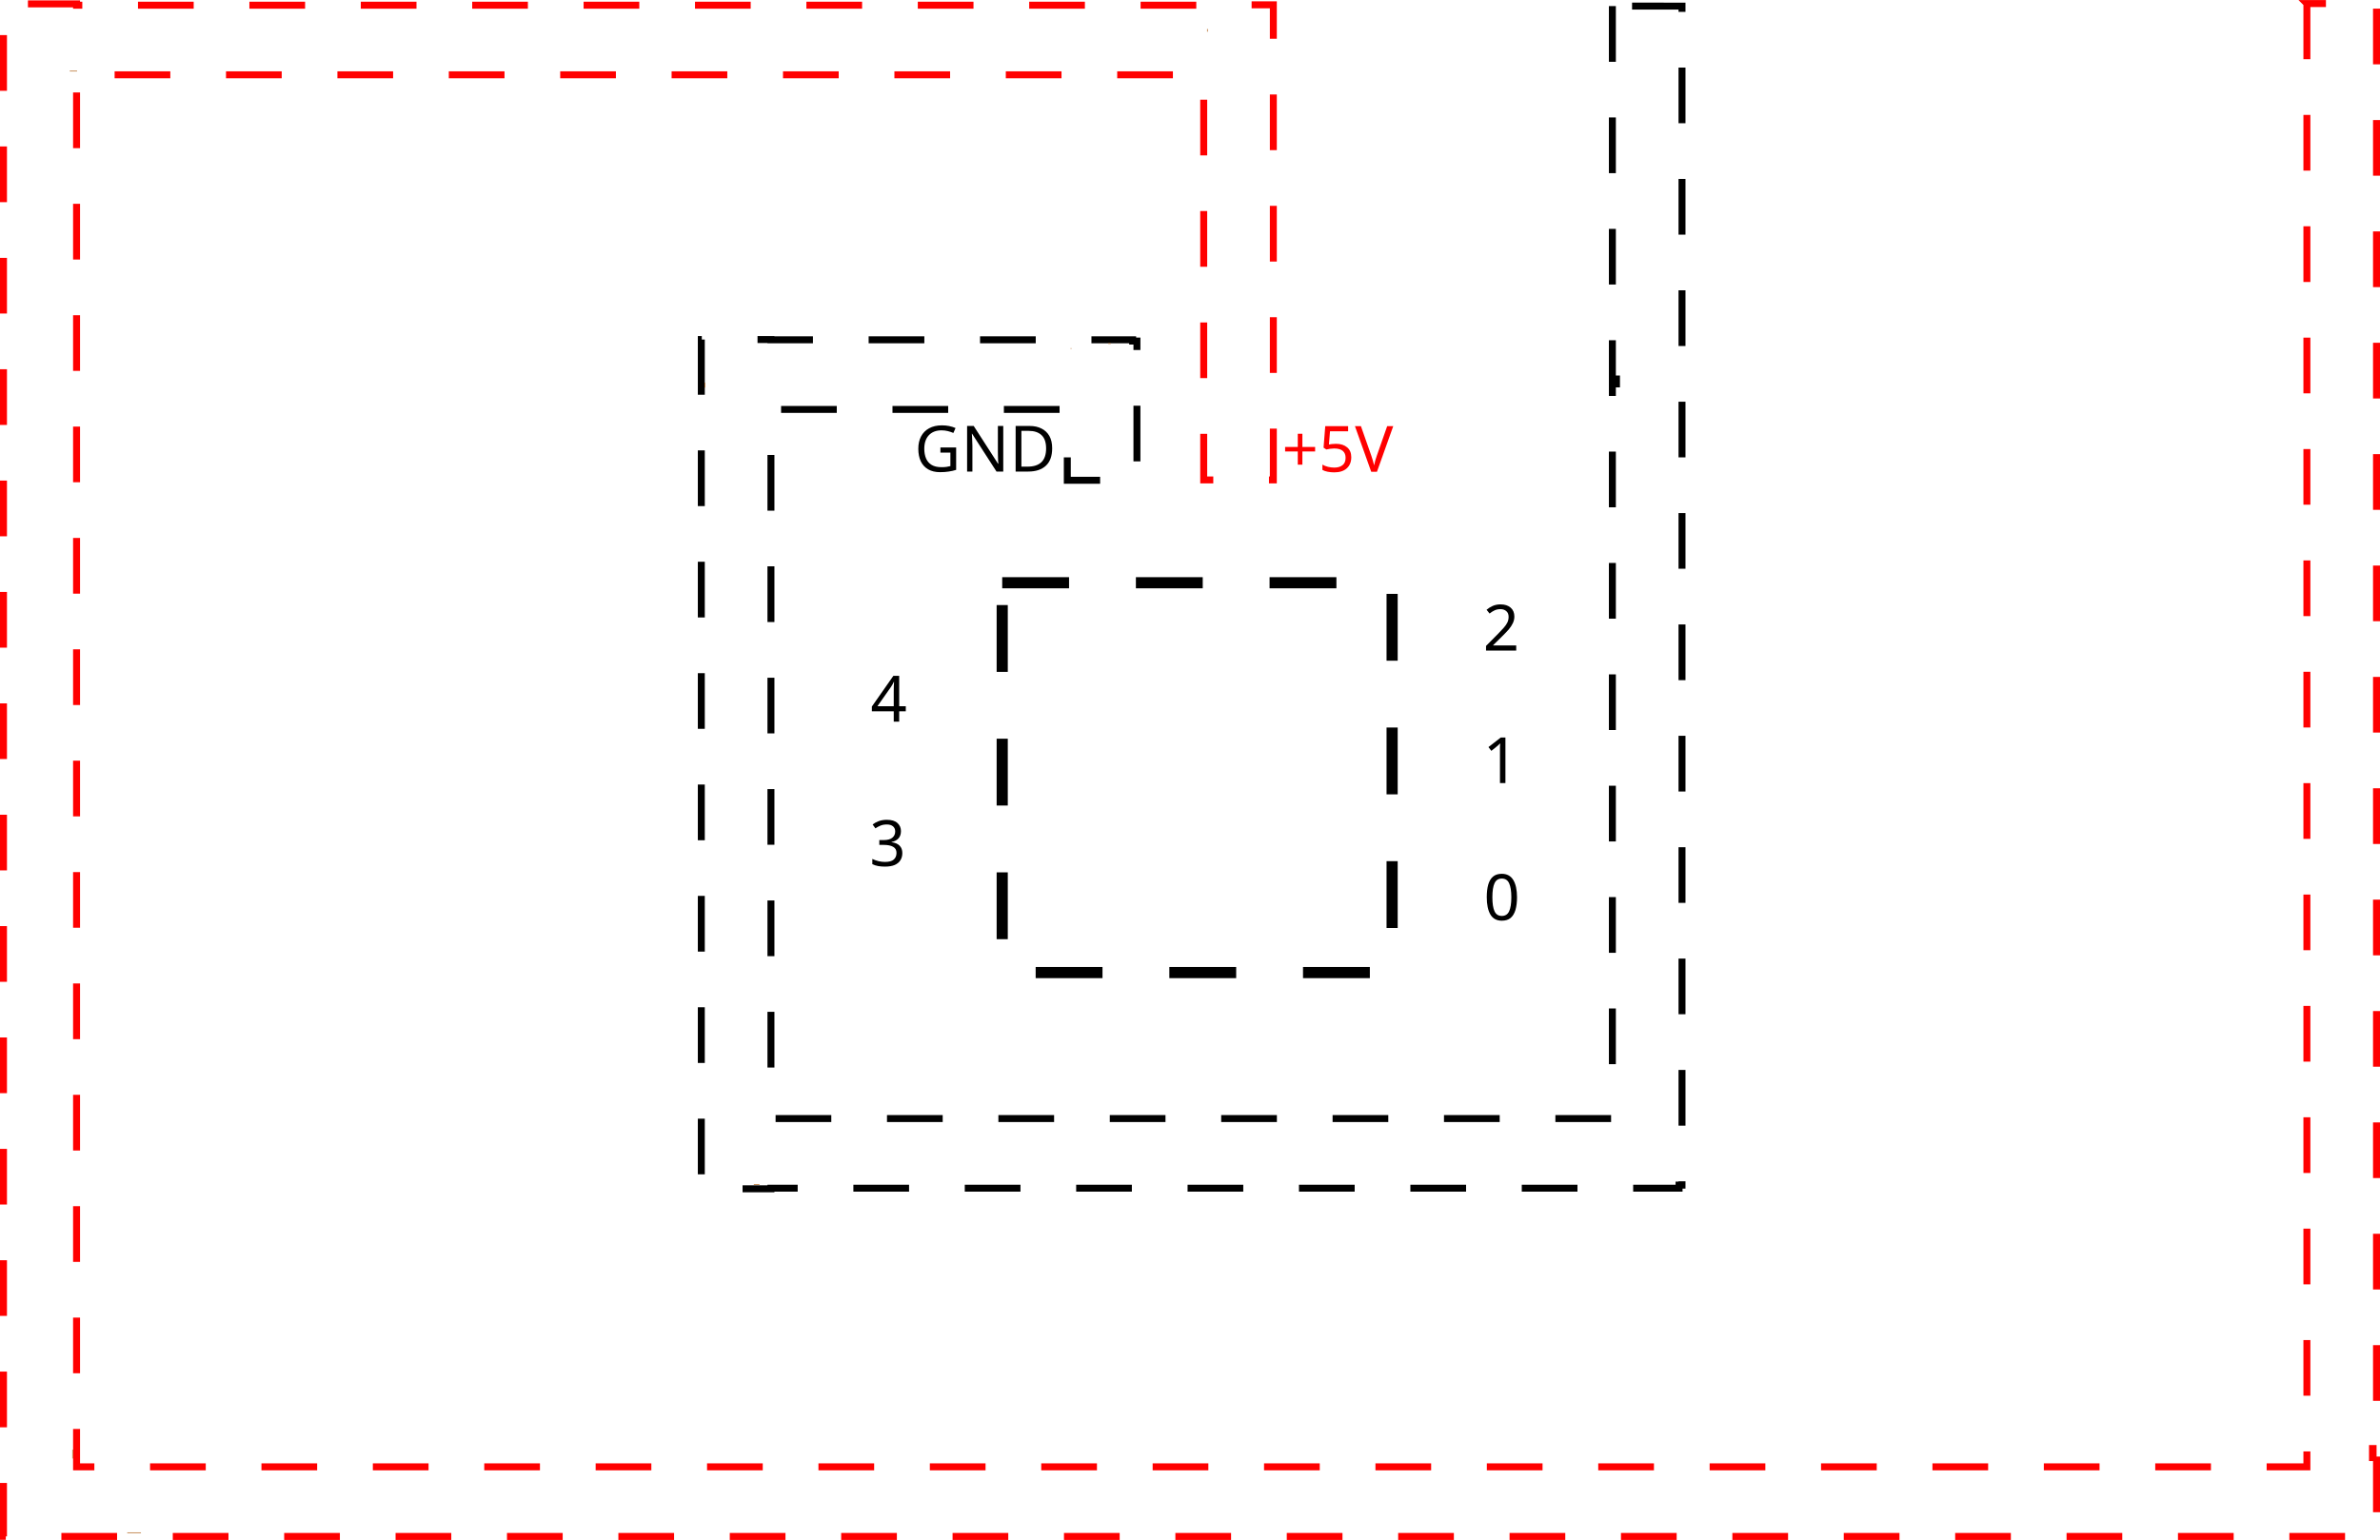
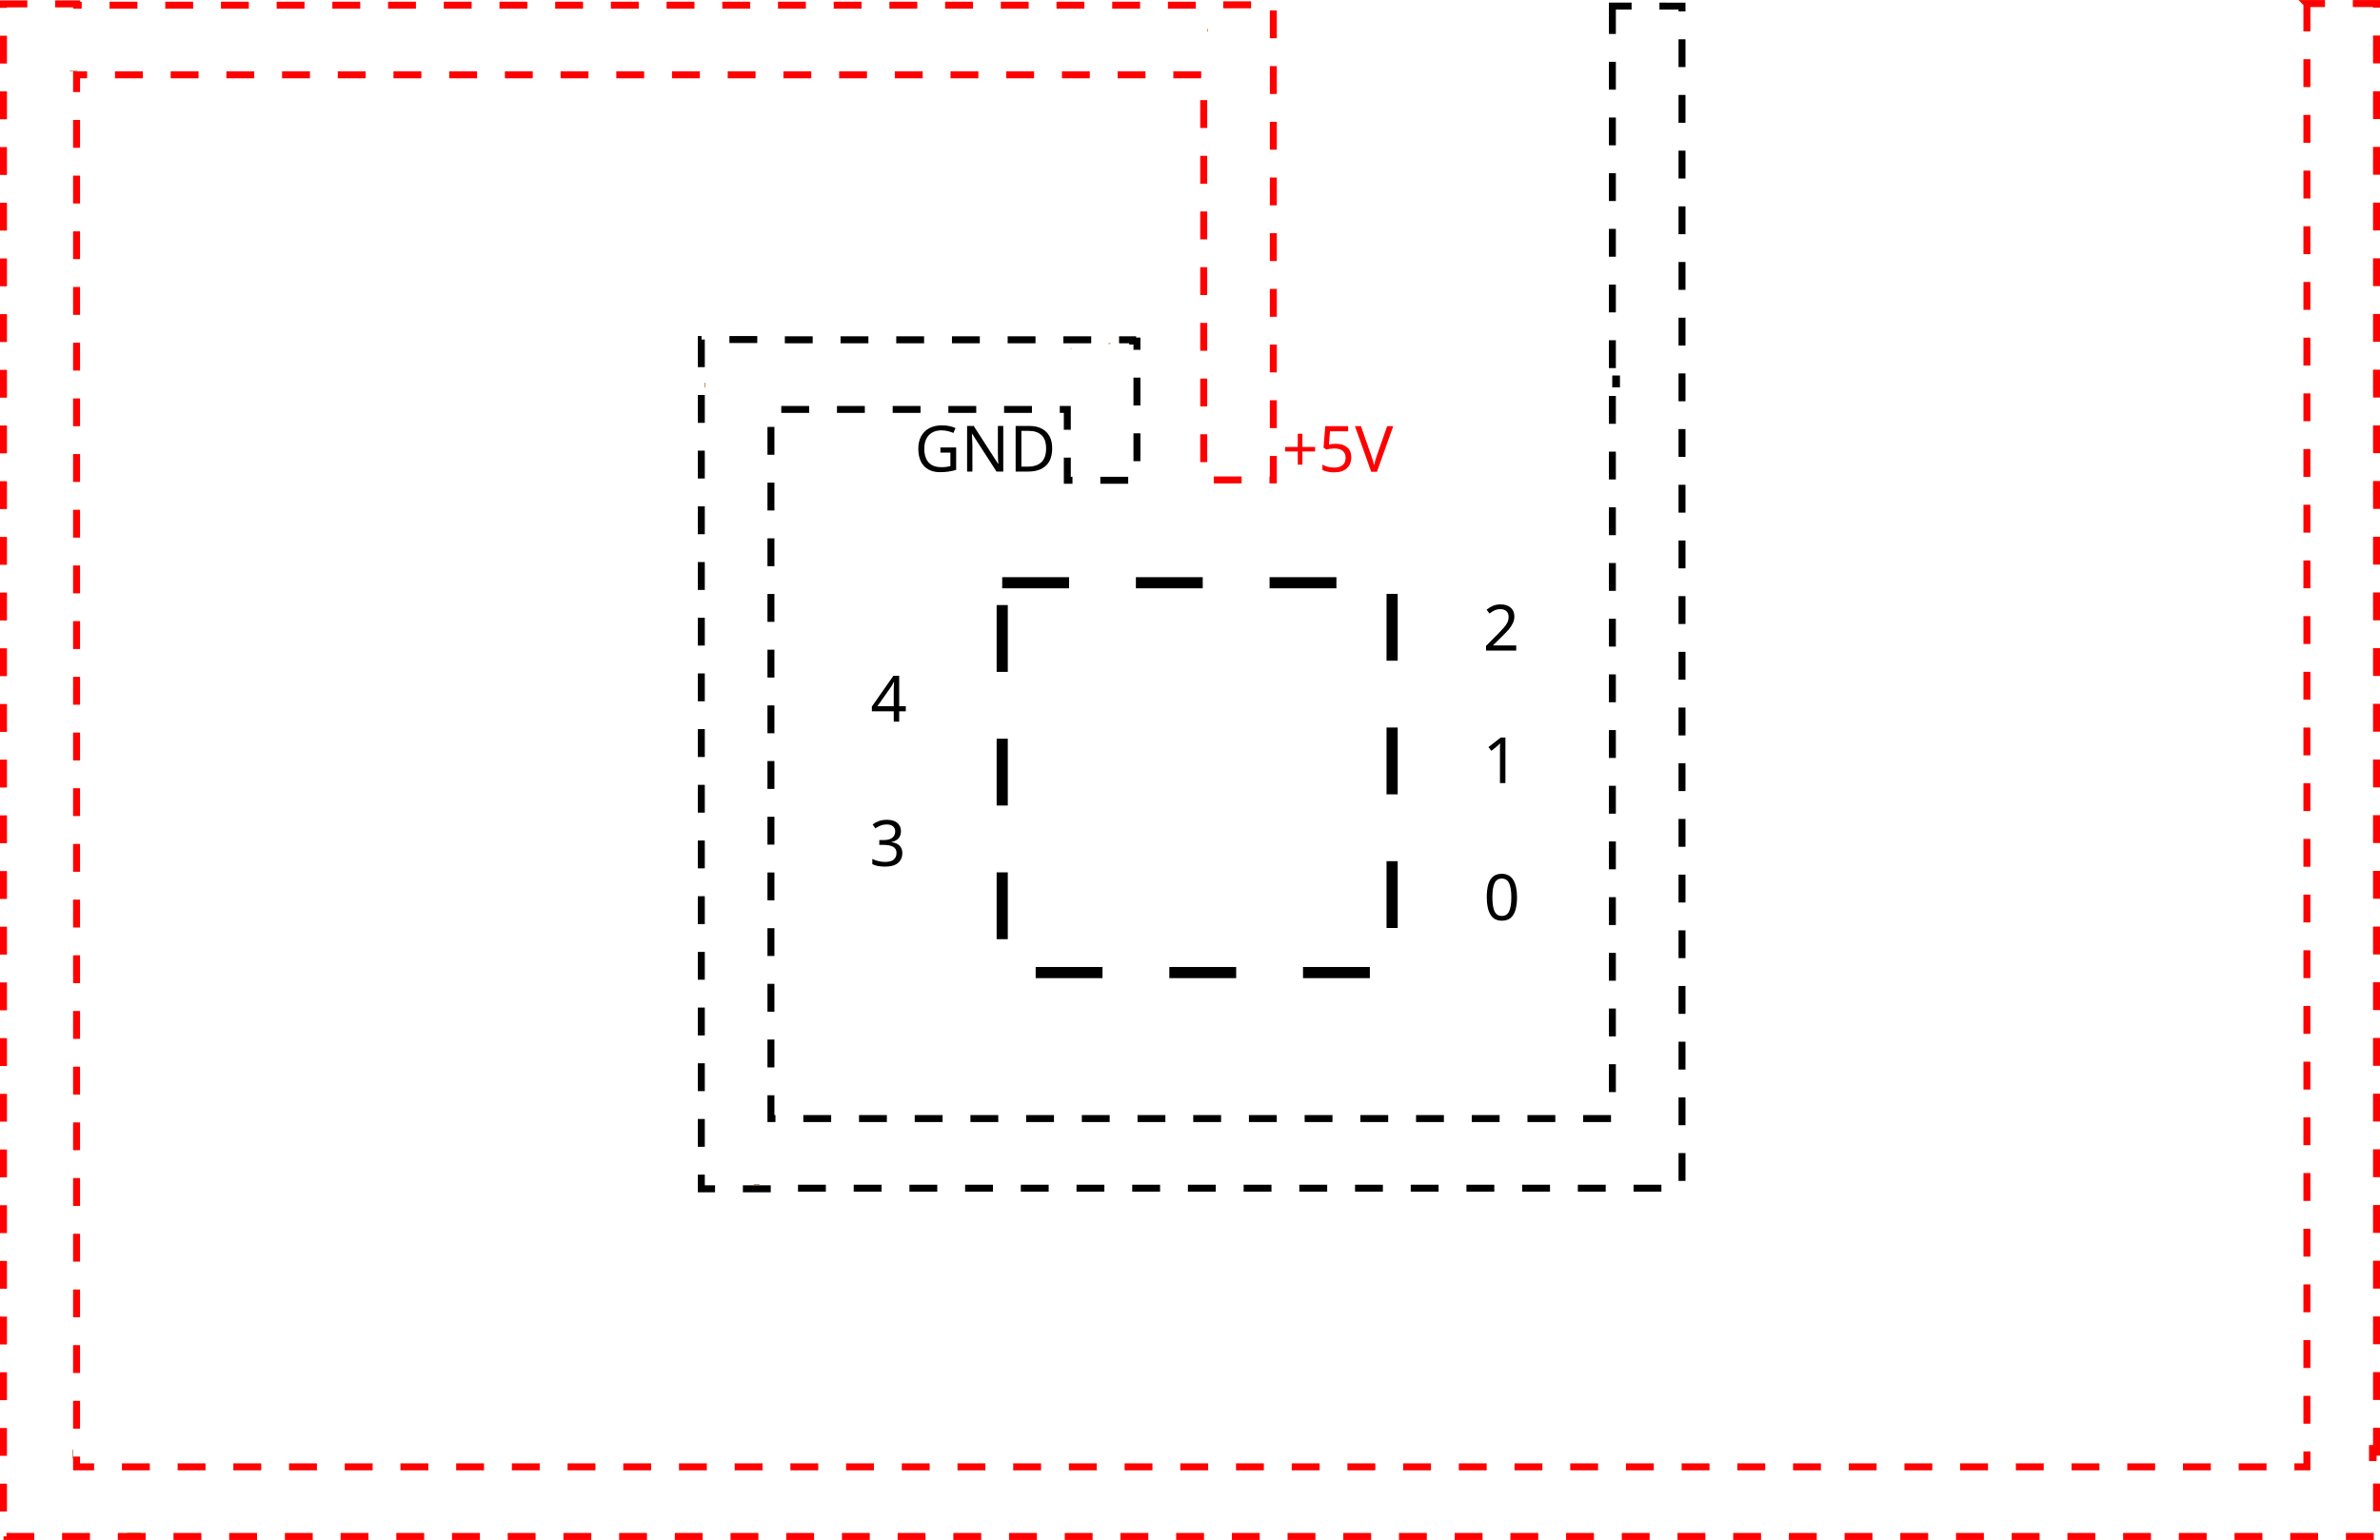
<svg xmlns="http://www.w3.org/2000/svg" version="1.2" x="0in" y="0in" width="6.729in" height="4.355in" viewBox="0 0 484.481 313.533" id="svg2">
  <defs id="defs1068" />
  <g id="g6" transform="translate(203.1053,125.9755)" style="fill:none;stroke:#000000;stroke-width:2.268;stroke-miterlimit:4;stroke-dasharray:13.606, 13.606;stroke-dashoffset:0;stroke-opacity:1">
    <rect style="fill:none;fill-opacity:0.327;stroke:#000000;stroke-width:2.268;stroke-miterlimit:4;stroke-dasharray:13.606, 13.606;stroke-dashoffset:0;stroke-opacity:1" id="rect5414" width="79.37" height="79.37" x="0.909" y="-7.335" />
  </g>
-   <g partID="79610" id="g332" transform="matrix(1,0,0,1.04785,29.45091,-153.484)" style="fill:none;stroke:#ff0000;stroke-width:1.385;stroke-linejoin:miter;stroke-miterlimit:4;stroke-dasharray:11.077, 11.077;stroke-dashoffset:0;stroke-opacity:1">
-     <g transform="translate(454.322,444.789)" id="g334" style="fill:none;stroke:#ff0000;stroke-width:1.385;stroke-linejoin:miter;stroke-miterlimit:4;stroke-dasharray:11.077, 11.077;stroke-dashoffset:0;stroke-opacity:1">
-       <g transform="scale(-1,-1)" id="g336" style="fill:none;stroke:#ff0000;stroke-width:1.385;stroke-linejoin:miter;stroke-miterlimit:4;stroke-dasharray:11.077, 11.077;stroke-dashoffset:0;stroke-opacity:1">
-         <g id="g338" style="fill:none;stroke:#ff0000;stroke-width:1.385;stroke-linejoin:miter;stroke-miterlimit:4;stroke-dasharray:11.077, 11.077;stroke-dashoffset:0;stroke-opacity:1">
+   <g partID="79610" id="g332" transform="matrix(1,0,0,1.04785,29.45091,-153.484)" style="fill:none;stroke:#ff0000;stroke-width:1.385;stroke-linejoin:miter;stroke-miterlimit:4;stroke-dasharray:5.538,5.538;stroke-dashoffset:0;stroke-opacity:1">
+     <g transform="translate(454.322,444.789)" id="g334" style="fill:none;stroke:#ff0000;stroke-width:1.385;stroke-linejoin:miter;stroke-miterlimit:4;stroke-dasharray:5.538,5.538;stroke-dashoffset:0;stroke-opacity:1">
+       <g transform="scale(-1,-1)" id="g336" style="fill:none;stroke:#ff0000;stroke-width:1.385;stroke-linejoin:miter;stroke-miterlimit:4;stroke-dasharray:5.538,5.538;stroke-dashoffset:0;stroke-opacity:1">
+         <g id="g338" style="fill:none;stroke:#ff0000;stroke-width:1.385;stroke-linejoin:miter;stroke-miterlimit:4;stroke-dasharray:5.538,5.538;stroke-dashoffset:0;stroke-opacity:1">
          <defs id="defs3782" />
-           <g transform="translate(-223.449,-4376.41)" id="g342" style="fill:none;stroke:#ff0000;stroke-width:1.385;stroke-linejoin:miter;stroke-miterlimit:4;stroke-dasharray:11.077, 11.077;stroke-dashoffset:0;stroke-opacity:1">
-             <g id="g344" style="fill:none;stroke:#ff0000;stroke-width:1.385;stroke-linejoin:miter;stroke-miterlimit:4;stroke-dasharray:11.077, 11.077;stroke-dashoffset:0;stroke-opacity:1">
-               <g id="layer1" style="fill:none;stroke:#ff0000;stroke-width:1.385;stroke-linejoin:miter;stroke-miterlimit:4;stroke-dasharray:11.077, 11.077;stroke-dashoffset:0;stroke-opacity:1">
-                 <path style="fill:none;fill-opacity:1;stroke:#ff0000;stroke-width:1.772;stroke-linejoin:miter;stroke-miterlimit:4;stroke-dasharray:14.173, 14.173;stroke-dashoffset:0;stroke-opacity:1" d="m 780.438,174.402 0,372.428 -567.518,0 0,-354.289 286.809,0 0,103.109 17.715,0 0,-120.922 -17.715,0 0,0.096 -286.809,0 0,-0.34 -18.596,0 0,390.037 0.891,0 0,0.025 602.363,0 0,-0.295 0.576,0 0,-389.85 -17.717,0 z" transform="matrix(-0.8000004,0,0,-0.7634686,861.9729,4807.198)" id="rect4596" />
-                 <rect y="4391.53" id="rect4598" x="224.131" height="1.724" width="0.152" style="fill:none;fill-opacity:1;stroke:#ff0000;stroke-width:1.385;stroke-linejoin:miter;stroke-miterlimit:4;stroke-dasharray:11.077, 11.077;stroke-dashoffset:0;stroke-opacity:1" />
+           <g transform="translate(-223.449,-4376.41)" id="g342" style="fill:none;stroke:#ff0000;stroke-width:1.385;stroke-linejoin:miter;stroke-miterlimit:4;stroke-dasharray:5.538,5.538;stroke-dashoffset:0;stroke-opacity:1">
+             <g id="g344" style="fill:none;stroke:#ff0000;stroke-width:1.385;stroke-linejoin:miter;stroke-miterlimit:4;stroke-dasharray:5.538,5.538;stroke-dashoffset:0;stroke-opacity:1">
+               <g id="layer1" style="fill:none;stroke:#ff0000;stroke-width:1.385;stroke-linejoin:miter;stroke-miterlimit:4;stroke-dasharray:5.538,5.538;stroke-dashoffset:0;stroke-opacity:1">
+                 <path style="fill:none;fill-opacity:1;stroke:#ff0000;stroke-width:1.772;stroke-linejoin:miter;stroke-miterlimit:4;stroke-dasharray:7.087,7.087;stroke-dashoffset:0;stroke-opacity:1" d="m 780.438,174.402 0,372.428 -567.518,0 0,-354.289 286.809,0 0,103.109 17.715,0 0,-120.922 -17.715,0 0,0.096 -286.809,0 0,-0.34 -18.596,0 0,390.037 0.891,0 0,0.025 602.363,0 0,-0.295 0.576,0 0,-389.85 -17.717,0 z" transform="matrix(-0.8000004,0,0,-0.7634686,861.9729,4807.198)" id="rect4596" />
+                 <rect y="4391.53" id="rect4598" x="224.131" height="1.724" width="0.152" style="fill:none;fill-opacity:1;stroke:#ff0000;stroke-width:1.385;stroke-linejoin:miter;stroke-miterlimit:4;stroke-dasharray:5.538,5.538;stroke-dashoffset:0;stroke-opacity:1" />
              </g>
            </g>
          </g>
        </g>
      </g>
    </g>
  </g>
-   <g partID="79620" id="g349" transform="matrix(1.619047,0,0,1,-251.6699,-131.8413)">
-     <g transform="translate(156.321,444.665)" id="g351">
-       <g transform="matrix(0,-1,1,0,0,0)" id="g353">
-         <g id="g355">
+   <g partID="79620" id="g349" transform="matrix(1.619047,0,0,1,-251.6699,-131.8413)" style="stroke-width:1.114;stroke-miterlimit:4;stroke-dasharray:4.456,4.456;stroke-dashoffset:0">
+     <g transform="translate(156.321,444.665)" id="g351" style="stroke-width:1.114;stroke-miterlimit:4;stroke-dasharray:4.456,4.456;stroke-dashoffset:0">
+       <g transform="matrix(0,-1,1,0,0,0)" id="g353" style="stroke-width:1.114;stroke-miterlimit:4;stroke-dasharray:4.456,4.456;stroke-dashoffset:0">
+         <g id="g355" style="stroke-width:1.114;stroke-miterlimit:4;stroke-dasharray:4.456,4.456;stroke-dashoffset:0">
          <defs id="defs357" />
-           <g transform="translate(-223.449,-4376.41)" id="g361">
-             <g id="g363">
-               <g id="g365">
-                 <rect y="4391.53" id="rect369" x="224.131" height="1.724" width="0.152" style="fill:#b87333;fill-opacity:1" />
+           <g transform="translate(-223.449,-4376.41)" id="g361" style="stroke-width:1.114;stroke-miterlimit:4;stroke-dasharray:4.456,4.456;stroke-dashoffset:0">
+             <g id="g363" style="stroke-width:1.114;stroke-miterlimit:4;stroke-dasharray:4.456,4.456;stroke-dashoffset:0">
+               <g id="g365" style="stroke-width:1.114;stroke-miterlimit:4;stroke-dasharray:4.456,4.456;stroke-dashoffset:0">
+                 <rect y="4391.53" id="rect369" x="224.131" height="1.724" width="0.152" style="fill:#b87333;fill-opacity:1;stroke-width:1.114;stroke-miterlimit:4;stroke-dasharray:4.456,4.456;stroke-dashoffset:0" />
              </g>
            </g>
          </g>
        </g>
      </g>
    </g>
  </g>
-   <g id="g6862" transform="translate(-154.7508,-138.8133)">
-     <g transform="matrix(1.049559,0,0,1.04835,-8.606849,-14.90381)" id="g371" partID="79630">
-       <g id="g373" transform="translate(170.493,445.005)">
-         <g id="g375" transform="scale(-1,-1)">
-           <g id="g377">
+   <g id="g6862" transform="translate(-154.7508,-138.8133)" style="stroke-width:1.417;stroke-miterlimit:4;stroke-dasharray:5.669,5.669;stroke-dashoffset:0">
+     <g transform="matrix(1.049559,0,0,1.04835,-8.606849,-14.90381)" id="g371" partID="79630" style="stroke-width:1.351;stroke-miterlimit:4;stroke-dasharray:5.405,5.405;stroke-dashoffset:0">
+       <g id="g373" transform="translate(170.493,445.005)" style="stroke-width:1.351;stroke-miterlimit:4;stroke-dasharray:5.405,5.405;stroke-dashoffset:0">
+         <g id="g375" transform="scale(-1,-1)" style="stroke-width:1.351;stroke-miterlimit:4;stroke-dasharray:5.405,5.405;stroke-dashoffset:0">
+           <g id="g377" style="stroke-width:1.351;stroke-miterlimit:4;stroke-dasharray:5.405,5.405;stroke-dashoffset:0">
            <defs id="defs379" />
-             <g id="g383" transform="translate(-223.449,-4376.41)">
-               <g id="g385">
-                 <g id="g387">
-                   <path style="fill:#b87333;fill-opacity:1" d="m 224.131,4391.53 0.152,0 0,1.724 -0.152,0 z" id="rect391" />
+             <g id="g383" transform="translate(-223.449,-4376.41)" style="stroke-width:1.351;stroke-miterlimit:4;stroke-dasharray:5.405,5.405;stroke-dashoffset:0">
+               <g id="g385" style="stroke-width:1.351;stroke-miterlimit:4;stroke-dasharray:5.405,5.405;stroke-dashoffset:0">
+                 <g id="g387" style="stroke-width:1.351;stroke-miterlimit:4;stroke-dasharray:5.405,5.405;stroke-dashoffset:0">
+                   <path style="fill:#b87333;fill-opacity:1;stroke-width:1.351;stroke-miterlimit:4;stroke-dasharray:5.405,5.405;stroke-dashoffset:0" d="m 224.131,4391.53 0.152,0 0,1.724 -0.152,0 z" id="rect391" />
                </g>
              </g>
            </g>
          </g>
        </g>
      </g>
    </g>
-     <g transform="matrix(1.566156,0,0,1,-88.24835,-6.761295)" id="g393" partID="79640">
-       <g id="g395" transform="translate(155.873,160.794)">
-         <g id="g397" transform="matrix(0,-1,1,0,0,0)">
-           <g id="g399">
+     <g transform="matrix(1.566156,0,0,1,-88.24835,-6.761295)" id="g393" partID="79640" style="stroke-width:1.133;stroke-miterlimit:4;stroke-dasharray:4.53,4.53;stroke-dashoffset:0">
+       <g id="g395" transform="translate(155.873,160.794)" style="stroke-width:1.133;stroke-miterlimit:4;stroke-dasharray:4.53,4.53;stroke-dashoffset:0">
+         <g id="g397" transform="matrix(0,-1,1,0,0,0)" style="stroke-width:1.133;stroke-miterlimit:4;stroke-dasharray:4.53,4.53;stroke-dashoffset:0">
+           <g id="g399" style="stroke-width:1.133;stroke-miterlimit:4;stroke-dasharray:4.53,4.53;stroke-dashoffset:0">
            <defs id="defs401" />
-             <g id="g405" transform="translate(-223.449,-2417.44)">
-               <g id="g407">
-                 <g id="g409">
-                   <path style="fill:#b87333;fill-opacity:1" d="m 224.131,2425.79 0.152,0 0,0.952 -0.152,0 z" id="rect413" />
+             <g id="g405" transform="translate(-223.449,-2417.44)" style="stroke-width:1.133;stroke-miterlimit:4;stroke-dasharray:4.53,4.53;stroke-dashoffset:0">
+               <g id="g407" style="stroke-width:1.133;stroke-miterlimit:4;stroke-dasharray:4.53,4.53;stroke-dashoffset:0">
+                 <g id="g409" style="stroke-width:1.133;stroke-miterlimit:4;stroke-dasharray:4.53,4.53;stroke-dashoffset:0">
+                   <path style="fill:#b87333;fill-opacity:1;stroke-width:1.133;stroke-miterlimit:4;stroke-dasharray:4.53,4.53;stroke-dashoffset:0" d="m 224.131,2425.79 0.152,0 0,0.952 -0.152,0 z" id="rect413" />
                </g>
              </g>
            </g>
          </g>
        </g>
      </g>
    </g>
-     <g transform="matrix(1,0,0,1.137568,93.08109,-27.33032)" id="g415" partID="79650">
-       <g id="g417" transform="translate(306.701,146.904)">
-         <g id="g419">
+     <g transform="matrix(1,0,0,1.137568,93.08109,-27.33032)" id="g415" partID="79650" style="stroke-width:1.329;stroke-miterlimit:4;stroke-dasharray:5.315,5.315;stroke-dashoffset:0">
+       <g id="g417" transform="translate(306.701,146.904)" style="stroke-width:1.329;stroke-miterlimit:4;stroke-dasharray:5.315,5.315;stroke-dashoffset:0">
+         <g id="g419" style="stroke-width:1.329;stroke-miterlimit:4;stroke-dasharray:5.315,5.315;stroke-dashoffset:0">
          <defs id="defs421" />
-           <g id="g425" transform="translate(-223.449,-1250.4)">
-             <g id="g427">
-               <g id="g429">
-                 <path style="fill:#b87333;fill-opacity:1" d="m 224.131,1254.72 0.152,0 0,0.492 -0.152,0 z" id="rect433" />
+           <g id="g425" transform="translate(-223.449,-1250.4)" style="stroke-width:1.329;stroke-miterlimit:4;stroke-dasharray:5.315,5.315;stroke-dashoffset:0">
+             <g id="g427" style="stroke-width:1.329;stroke-miterlimit:4;stroke-dasharray:5.315,5.315;stroke-dashoffset:0">
+               <g id="g429" style="stroke-width:1.329;stroke-miterlimit:4;stroke-dasharray:5.315,5.315;stroke-dashoffset:0">
+                 <path style="fill:#b87333;fill-opacity:1;stroke-width:1.329;stroke-miterlimit:4;stroke-dasharray:5.315,5.315;stroke-dashoffset:0" d="m 224.131,1254.72 0.152,0 0,0.492 -0.152,0 z" id="rect433" />
              </g>
            </g>
          </g>
        </g>
      </g>
    </g>
  </g>
-   <g partID="79660" id="g435" transform="translate(114.8224,-81.00544)" style="fill:none;stroke:#000000;stroke-width:1.417;stroke-linejoin:miter;stroke-miterlimit:4;stroke-dasharray:11.339, 11.339;stroke-dashoffset:0;stroke-opacity:1">
-     <g transform="translate(213.3986,149.3789)" id="g437" style="fill:none;stroke:#000000;stroke-width:1.417;stroke-linejoin:miter;stroke-miterlimit:4;stroke-dasharray:11.339, 11.339;stroke-dashoffset:0;stroke-opacity:1">
-       <g id="g439" style="fill:none;stroke:#000000;stroke-width:1.417;stroke-linejoin:miter;stroke-miterlimit:4;stroke-dasharray:11.339, 11.339;stroke-dashoffset:0;stroke-opacity:1">
-         <g id="g441" style="fill:none;stroke:#000000;stroke-width:1.417;stroke-linejoin:miter;stroke-miterlimit:4;stroke-dasharray:11.339, 11.339;stroke-dashoffset:0;stroke-opacity:1">
+   <g partID="79660" id="g435" transform="translate(114.8224,-81.00544)" style="fill:none;stroke:#000000;stroke-width:1.417;stroke-linejoin:miter;stroke-miterlimit:4;stroke-dasharray:5.669,5.669;stroke-dashoffset:0;stroke-opacity:1">
+     <g transform="translate(213.3986,149.3789)" id="g437" style="fill:none;stroke:#000000;stroke-width:1.417;stroke-linejoin:miter;stroke-miterlimit:4;stroke-dasharray:5.669,5.669;stroke-dashoffset:0;stroke-opacity:1">
+       <g id="g439" style="fill:none;stroke:#000000;stroke-width:1.417;stroke-linejoin:miter;stroke-miterlimit:4;stroke-dasharray:5.669,5.669;stroke-dashoffset:0;stroke-opacity:1">
+         <g id="g441" style="fill:none;stroke:#000000;stroke-width:1.417;stroke-linejoin:miter;stroke-miterlimit:4;stroke-dasharray:5.669,5.669;stroke-dashoffset:0;stroke-opacity:1">
          <defs id="defs443" />
-           <g transform="translate(-223.449,-2542.48)" id="g447" style="fill:none;stroke:#000000;stroke-width:1.417;stroke-linejoin:miter;stroke-miterlimit:4;stroke-dasharray:11.339, 11.339;stroke-dashoffset:0;stroke-opacity:1">
-             <g id="g449" style="fill:none;stroke:#000000;stroke-width:1.417;stroke-linejoin:miter;stroke-miterlimit:4;stroke-dasharray:11.339, 11.339;stroke-dashoffset:0;stroke-opacity:1">
-               <g id="g451" style="fill:none;stroke:#000000;stroke-width:1.417;stroke-linejoin:miter;stroke-miterlimit:4;stroke-dasharray:11.339, 11.339;stroke-dashoffset:0;stroke-opacity:1">
-                 <path style="fill:none;fill-opacity:1;stroke:#000000;stroke-width:1.772;stroke-linejoin:miter;stroke-miterlimit:4;stroke-dasharray:14.173, 14.173;stroke-dashoffset:0;stroke-opacity:1" d="m 603.715,175.057 0,283.131 -214.107,0 0,-180.484 75.412,0 0,18.031 17.717,0 0,-35.434 -1.09,0 0,-0.314 -92.039,0 0,-0.07 -17.717,0 0,216.141 17.717,0 0,-0.152 231.076,0 0,-0.779 0.748,0 0,-300.068 z" transform="matrix(0.8000004,0,0,0.8000004,-259.523,2335.293)" id="rect453" />
-                 <rect y="2551.26" id="rect455" x="224.131" height="1.001" width="0.152" style="fill:none;fill-opacity:1;stroke:#000000;stroke-width:1.417;stroke-linejoin:miter;stroke-miterlimit:4;stroke-dasharray:11.339, 11.339;stroke-dashoffset:0;stroke-opacity:1" />
+           <g transform="translate(-223.449,-2542.48)" id="g447" style="fill:none;stroke:#000000;stroke-width:1.417;stroke-linejoin:miter;stroke-miterlimit:4;stroke-dasharray:5.669,5.669;stroke-dashoffset:0;stroke-opacity:1">
+             <g id="g449" style="fill:none;stroke:#000000;stroke-width:1.417;stroke-linejoin:miter;stroke-miterlimit:4;stroke-dasharray:5.669,5.669;stroke-dashoffset:0;stroke-opacity:1">
+               <g id="g451" style="fill:none;stroke:#000000;stroke-width:1.417;stroke-linejoin:miter;stroke-miterlimit:4;stroke-dasharray:5.669,5.669;stroke-dashoffset:0;stroke-opacity:1">
+                 <path style="fill:none;fill-opacity:1;stroke:#000000;stroke-width:1.772;stroke-linejoin:miter;stroke-miterlimit:4;stroke-dasharray:7.087,7.087;stroke-dashoffset:0;stroke-opacity:1" d="m 603.715,175.057 0,283.131 -214.107,0 0,-180.484 75.412,0 0,18.031 17.717,0 0,-35.434 -1.09,0 0,-0.314 -92.039,0 0,-0.07 -17.717,0 0,216.141 17.717,0 0,-0.152 231.076,0 0,-0.779 0.748,0 0,-300.068 z" transform="matrix(0.8000004,0,0,0.8000004,-259.523,2335.293)" id="rect453" />
+                 <rect y="2551.26" id="rect455" x="224.131" height="1.001" width="0.152" style="fill:none;fill-opacity:1;stroke:#000000;stroke-width:1.417;stroke-linejoin:miter;stroke-miterlimit:4;stroke-dasharray:5.669,5.669;stroke-dashoffset:0;stroke-opacity:1" />
              </g>
            </g>
          </g>
        </g>
      </g>
    </g>
  </g>
-   <g partID="79670" id="g457" transform="matrix(1.458334,0,0,1,-200.8947,-134.2355)">
-     <g transform="translate(236.068,376.146)" id="g459">
-       <g transform="matrix(0,-1,1,0,0,0)" id="g461">
-         <g id="g463">
+   <g partID="79670" id="g457" transform="matrix(1.458334,0,0,1,-200.8947,-134.2355)" style="stroke-width:1.174;stroke-miterlimit:4;stroke-dasharray:4.695,4.695;stroke-dashoffset:0">
+     <g transform="translate(236.068,376.146)" id="g459" style="stroke-width:1.174;stroke-miterlimit:4;stroke-dasharray:4.695,4.695;stroke-dashoffset:0">
+       <g transform="matrix(0,-1,1,0,0,0)" id="g461" style="stroke-width:1.174;stroke-miterlimit:4;stroke-dasharray:4.695,4.695;stroke-dashoffset:0">
+         <g id="g463" style="stroke-width:1.174;stroke-miterlimit:4;stroke-dasharray:4.695,4.695;stroke-dashoffset:0">
          <defs id="defs465" />
-           <g transform="translate(-223.449,-2000.64)" id="g469">
-             <g id="g471">
-               <g id="g473">
-                 <rect y="2007.55" id="rect477" x="224.131" height="0.788" width="0.152" style="fill:#b87333;fill-opacity:1" />
+           <g transform="translate(-223.449,-2000.64)" id="g469" style="stroke-width:1.174;stroke-miterlimit:4;stroke-dasharray:4.695,4.695;stroke-dashoffset:0">
+             <g id="g471" style="stroke-width:1.174;stroke-miterlimit:4;stroke-dasharray:4.695,4.695;stroke-dashoffset:0">
+               <g id="g473" style="stroke-width:1.174;stroke-miterlimit:4;stroke-dasharray:4.695,4.695;stroke-dashoffset:0">
+                 <rect y="2007.55" id="rect477" x="224.131" height="0.788" width="0.152" style="fill:#b87333;fill-opacity:1;stroke-width:1.174;stroke-miterlimit:4;stroke-dasharray:4.695,4.695;stroke-dashoffset:0" />
              </g>
            </g>
          </g>
        </g>
      </g>
    </g>
  </g>
-   <g partID="79680" id="g479" transform="translate(-92.69673,-134.2355)">
-     <g transform="translate(235.459,203.355)" id="g481">
-       <g id="g483">
-         <g id="g485">
+   <g partID="79680" id="g479" transform="translate(-92.69673,-134.2355)" style="stroke-width:1.417;stroke-miterlimit:4;stroke-dasharray:5.669,5.669;stroke-dashoffset:0">
+     <g transform="translate(235.459,203.355)" id="g481" style="stroke-width:1.417;stroke-miterlimit:4;stroke-dasharray:5.669,5.669;stroke-dashoffset:0">
+       <g id="g483" style="stroke-width:1.417;stroke-miterlimit:4;stroke-dasharray:5.669,5.669;stroke-dashoffset:0">
+         <g id="g485" style="stroke-width:1.417;stroke-miterlimit:4;stroke-dasharray:5.669,5.669;stroke-dashoffset:0">
          <defs id="defs487" />
-           <g transform="translate(-223.449,-2542.48)" id="g491">
-             <g id="g493">
-               <g id="g495">
-                 <rect y="2551.26" id="rect499" x="224.131" height="1.001" width="0.152" style="fill:#b87333;fill-opacity:1" />
+           <g transform="translate(-223.449,-2542.48)" id="g491" style="stroke-width:1.417;stroke-miterlimit:4;stroke-dasharray:5.669,5.669;stroke-dashoffset:0">
+             <g id="g493" style="stroke-width:1.417;stroke-miterlimit:4;stroke-dasharray:5.669,5.669;stroke-dashoffset:0">
+               <g id="g495" style="stroke-width:1.417;stroke-miterlimit:4;stroke-dasharray:5.669,5.669;stroke-dashoffset:0">
+                 <rect y="2551.26" id="rect499" x="224.131" height="1.001" width="0.152" style="fill:#b87333;fill-opacity:1;stroke-width:1.417;stroke-miterlimit:4;stroke-dasharray:5.669,5.669;stroke-dashoffset:0" />
              </g>
            </g>
          </g>
        </g>
      </g>
    </g>
  </g>
-   <g partID="79690" id="g501" transform="matrix(1.547282,0,0,1,-221.6053,-134.2355)">
-     <g transform="translate(292.236,203.411)" id="g503">
-       <g transform="matrix(0,1,-1,0,0,0)" id="g505">
-         <g id="g507">
+   <g partID="79690" id="g501" transform="matrix(1.547282,0,0,1,-221.6053,-134.2355)" style="stroke-width:1.139;stroke-miterlimit:4;stroke-dasharray:4.558,4.558;stroke-dashoffset:0">
+     <g transform="translate(292.236,203.411)" id="g503" style="stroke-width:1.139;stroke-miterlimit:4;stroke-dasharray:4.558,4.558;stroke-dashoffset:0">
+       <g transform="matrix(0,1,-1,0,0,0)" id="g505" style="stroke-width:1.139;stroke-miterlimit:4;stroke-dasharray:4.558,4.558;stroke-dashoffset:0">
+         <g id="g507" style="stroke-width:1.139;stroke-miterlimit:4;stroke-dasharray:4.558,4.558;stroke-dashoffset:0">
          <defs id="defs509" />
-           <g transform="translate(-223.449,-833.602)" id="g513">
-             <g id="g515">
-               <g id="g517">
-                 <rect y="836.481" id="rect521" x="224.131" height="0.328" width="0.152" style="fill:#b87333;fill-opacity:1" />
+           <g transform="translate(-223.449,-833.602)" id="g513" style="stroke-width:1.139;stroke-miterlimit:4;stroke-dasharray:4.558,4.558;stroke-dashoffset:0">
+             <g id="g515" style="stroke-width:1.139;stroke-miterlimit:4;stroke-dasharray:4.558,4.558;stroke-dashoffset:0">
+               <g id="g517" style="stroke-width:1.139;stroke-miterlimit:4;stroke-dasharray:4.558,4.558;stroke-dashoffset:0">
+                 <rect y="836.481" id="rect521" x="224.131" height="0.328" width="0.152" style="fill:#b87333;fill-opacity:1;stroke-width:1.139;stroke-miterlimit:4;stroke-dasharray:4.558,4.558;stroke-dashoffset:0" />
              </g>
            </g>
          </g>
        </g>
      </g>
    </g>
  </g>
-   <g partID="79700" id="g523" transform="translate(-60.65242,-134.2355)">
-     <g transform="translate(277.918,203.663)" id="g525">
-       <g id="g527">
+   <g partID="79700" id="g523" transform="translate(-60.65242,-134.2355)" style="stroke-width:1.417;stroke-miterlimit:4;stroke-dasharray:5.669,5.669;stroke-dashoffset:0">
+     <g transform="translate(277.918,203.663)" id="g525" style="stroke-width:1.417;stroke-miterlimit:4;stroke-dasharray:5.669,5.669;stroke-dashoffset:0">
+       <g id="g527" style="stroke-width:1.417;stroke-miterlimit:4;stroke-dasharray:5.669,5.669;stroke-dashoffset:0">
        <defs id="defs529" />
-         <g transform="translate(-223.449,-416.801)" id="g533">
-           <g id="g535">
-             <g id="g537">
-               <rect y="418.241" id="rect541" x="224.131" height="0.164" width="0.152" style="fill:#b87333;fill-opacity:1" />
+         <g transform="translate(-223.449,-416.801)" id="g533" style="stroke-width:1.417;stroke-miterlimit:4;stroke-dasharray:5.669,5.669;stroke-dashoffset:0">
+           <g id="g535" style="stroke-width:1.417;stroke-miterlimit:4;stroke-dasharray:5.669,5.669;stroke-dashoffset:0">
+             <g id="g537" style="stroke-width:1.417;stroke-miterlimit:4;stroke-dasharray:5.669,5.669;stroke-dashoffset:0">
+               <rect y="418.241" id="rect541" x="224.131" height="0.164" width="0.152" style="fill:#b87333;fill-opacity:1;stroke-width:1.417;stroke-miterlimit:4;stroke-dasharray:5.669,5.669;stroke-dashoffset:0" />
            </g>
          </g>
        </g>
      </g>
    </g>
  </g>
-   <text xml:space="preserve" style="font-style:normal;font-weight:normal;font-size:32px;line-height:125%;font-family:sans-serif;letter-spacing:0px;word-spacing:0px;fill:#000000;fill-opacity:1;stroke:none;stroke-width:1px;stroke-linecap:butt;stroke-linejoin:miter;stroke-opacity:1;" x="186.138" y="96" id="text5200">
-     <tspan id="tspan5202" x="186.138" y="96" style="font-size:13px;fill:#000000;fill-opacity:1;">GND</tspan>
+   <text xml:space="preserve" style="font-style:normal;font-weight:normal;font-size:32px;line-height:125%;font-family:sans-serif;letter-spacing:0px;word-spacing:0px;fill:#000000;fill-opacity:1;stroke:none;stroke-width:1.417;stroke-linecap:butt;stroke-linejoin:miter;stroke-opacity:1;stroke-miterlimit:4;stroke-dasharray:5.669,5.669;stroke-dashoffset:0" x="186.138" y="96" id="text5200">
+     <tspan id="tspan5202" x="186.138" y="96" style="font-size:13px;fill:#000000;fill-opacity:1;stroke-width:1.417;stroke-miterlimit:4;stroke-dasharray:5.669,5.669;stroke-dashoffset:0">GND</tspan>
  </text>
-   <text xml:space="preserve" style="font-style:normal;font-weight:normal;font-size:32px;line-height:125%;font-family:sans-serif;letter-spacing:0px;word-spacing:0px;fill:#ff0000;fill-opacity:1;stroke:none;stroke-width:1px;stroke-linecap:butt;stroke-linejoin:miter;stroke-opacity:1;" x="260.945" y="96.037" id="text5200-6">
-     <tspan id="tspan5202-7" x="260.945" y="96.037" style="font-size:13px;fill:#ff0000;fill-opacity:1;">+5V</tspan>
+   <text xml:space="preserve" style="font-style:normal;font-weight:normal;font-size:32px;line-height:125%;font-family:sans-serif;letter-spacing:0px;word-spacing:0px;fill:#ff0000;fill-opacity:1;stroke:none;stroke-width:1.417;stroke-linecap:butt;stroke-linejoin:miter;stroke-opacity:1;stroke-miterlimit:4;stroke-dasharray:5.669,5.669;stroke-dashoffset:0" x="260.945" y="96.037" id="text5200-6">
+     <tspan id="tspan5202-7" x="260.945" y="96.037" style="font-size:13px;fill:#ff0000;fill-opacity:1;stroke-width:1.417;stroke-miterlimit:4;stroke-dasharray:5.669,5.669;stroke-dashoffset:0">+5V</tspan>
  </text>
-   <text xml:space="preserve" style="font-style:normal;font-weight:normal;font-size:32px;line-height:125%;font-family:sans-serif;letter-spacing:0px;word-spacing:0px;fill:#000000;fill-opacity:1;stroke:none;stroke-width:1px;stroke-linecap:butt;stroke-linejoin:miter;stroke-opacity:1" x="177.213" y="146.924" id="text5200-7">
-     <tspan id="tspan5202-3" x="177.213" y="146.924" style="font-size:13px">4 </tspan>
+   <text xml:space="preserve" style="font-style:normal;font-weight:normal;font-size:32px;line-height:125%;font-family:sans-serif;letter-spacing:0px;word-spacing:0px;fill:#000000;fill-opacity:1;stroke:none;stroke-width:1.417;stroke-linecap:butt;stroke-linejoin:miter;stroke-opacity:1;stroke-miterlimit:4;stroke-dasharray:5.669,5.669;stroke-dashoffset:0" x="177.213" y="146.924" id="text5200-7">
+     <tspan id="tspan5202-3" x="177.213" y="146.924" style="font-size:13px;stroke-width:1.417;stroke-miterlimit:4;stroke-dasharray:5.669,5.669;stroke-dashoffset:0">4 </tspan>
  </text>
-   <text xml:space="preserve" style="font-style:normal;font-weight:normal;font-size:32px;line-height:125%;font-family:sans-serif;letter-spacing:0px;word-spacing:0px;fill:#000000;fill-opacity:1;stroke:none;stroke-width:1px;stroke-linecap:butt;stroke-linejoin:miter;stroke-opacity:1" x="176.995" y="176.313" id="text5200-7-4">
-     <tspan x="176.995" y="176.313" style="font-size:13px" id="tspan5258">3 </tspan>
+   <text xml:space="preserve" style="font-style:normal;font-weight:normal;font-size:32px;line-height:125%;font-family:sans-serif;letter-spacing:0px;word-spacing:0px;fill:#000000;fill-opacity:1;stroke:none;stroke-width:1.417;stroke-linecap:butt;stroke-linejoin:miter;stroke-opacity:1;stroke-miterlimit:4;stroke-dasharray:5.669,5.669;stroke-dashoffset:0" x="176.995" y="176.313" id="text5200-7-4">
+     <tspan x="176.995" y="176.313" style="font-size:13px;stroke-width:1.417;stroke-miterlimit:4;stroke-dasharray:5.669,5.669;stroke-dashoffset:0" id="tspan5258">3 </tspan>
  </text>
-   <text xml:space="preserve" style="font-style:normal;font-weight:normal;font-size:32px;line-height:125%;font-family:sans-serif;letter-spacing:0px;word-spacing:0px;fill:#000000;fill-opacity:1;stroke:none;stroke-width:1px;stroke-linecap:butt;stroke-linejoin:miter;stroke-opacity:1" x="301.877" y="132.452" id="text5200-7-4-3">
-     <tspan x="301.877" y="132.452" style="font-size:13px" id="tspan5258-2">2</tspan>
+   <text xml:space="preserve" style="font-style:normal;font-weight:normal;font-size:32px;line-height:125%;font-family:sans-serif;letter-spacing:0px;word-spacing:0px;fill:#000000;fill-opacity:1;stroke:none;stroke-width:1.417;stroke-linecap:butt;stroke-linejoin:miter;stroke-opacity:1;stroke-miterlimit:4;stroke-dasharray:5.669,5.669;stroke-dashoffset:0" x="301.877" y="132.452" id="text5200-7-4-3">
+     <tspan x="301.877" y="132.452" style="font-size:13px;stroke-width:1.417;stroke-miterlimit:4;stroke-dasharray:5.669,5.669;stroke-dashoffset:0" id="tspan5258-2">2</tspan>
  </text>
-   <text xml:space="preserve" style="font-style:normal;font-weight:normal;font-size:32px;line-height:125%;font-family:sans-serif;letter-spacing:0px;word-spacing:0px;fill:#000000;fill-opacity:1;stroke:none;stroke-width:1px;stroke-linecap:butt;stroke-linejoin:miter;stroke-opacity:1" x="301.84" y="159.428" id="text5200-7-4-31">
-     <tspan x="301.84" y="159.428" style="font-size:13px" id="tspan5258-5">1</tspan>
+   <text xml:space="preserve" style="font-style:normal;font-weight:normal;font-size:32px;line-height:125%;font-family:sans-serif;letter-spacing:0px;word-spacing:0px;fill:#000000;fill-opacity:1;stroke:none;stroke-width:1.417;stroke-linecap:butt;stroke-linejoin:miter;stroke-opacity:1;stroke-miterlimit:4;stroke-dasharray:5.669,5.669;stroke-dashoffset:0" x="301.84" y="159.428" id="text5200-7-4-31">
+     <tspan x="301.84" y="159.428" style="font-size:13px;stroke-width:1.417;stroke-miterlimit:4;stroke-dasharray:5.669,5.669;stroke-dashoffset:0" id="tspan5258-5">1</tspan>
  </text>
-   <text xml:space="preserve" style="font-style:normal;font-weight:normal;font-size:32px;line-height:125%;font-family:sans-serif;letter-spacing:0px;word-spacing:0px;fill:#000000;fill-opacity:1;stroke:none;stroke-width:1px;stroke-linecap:butt;stroke-linejoin:miter;stroke-opacity:1" x="302.011" y="187.323" id="text5200-7-4-31-9">
-     <tspan x="302.011" y="187.323" style="font-size:13px" id="tspan5306">0</tspan>
+   <text xml:space="preserve" style="font-style:normal;font-weight:normal;font-size:32px;line-height:125%;font-family:sans-serif;letter-spacing:0px;word-spacing:0px;fill:#000000;fill-opacity:1;stroke:none;stroke-width:1.417;stroke-linecap:butt;stroke-linejoin:miter;stroke-opacity:1;stroke-miterlimit:4;stroke-dasharray:5.669,5.669;stroke-dashoffset:0" x="302.011" y="187.323" id="text5200-7-4-31-9">
+     <tspan x="302.011" y="187.323" style="font-size:13px;stroke-width:1.417;stroke-miterlimit:4;stroke-dasharray:5.669,5.669;stroke-dashoffset:0" id="tspan5306">0</tspan>
  </text>
</svg>
